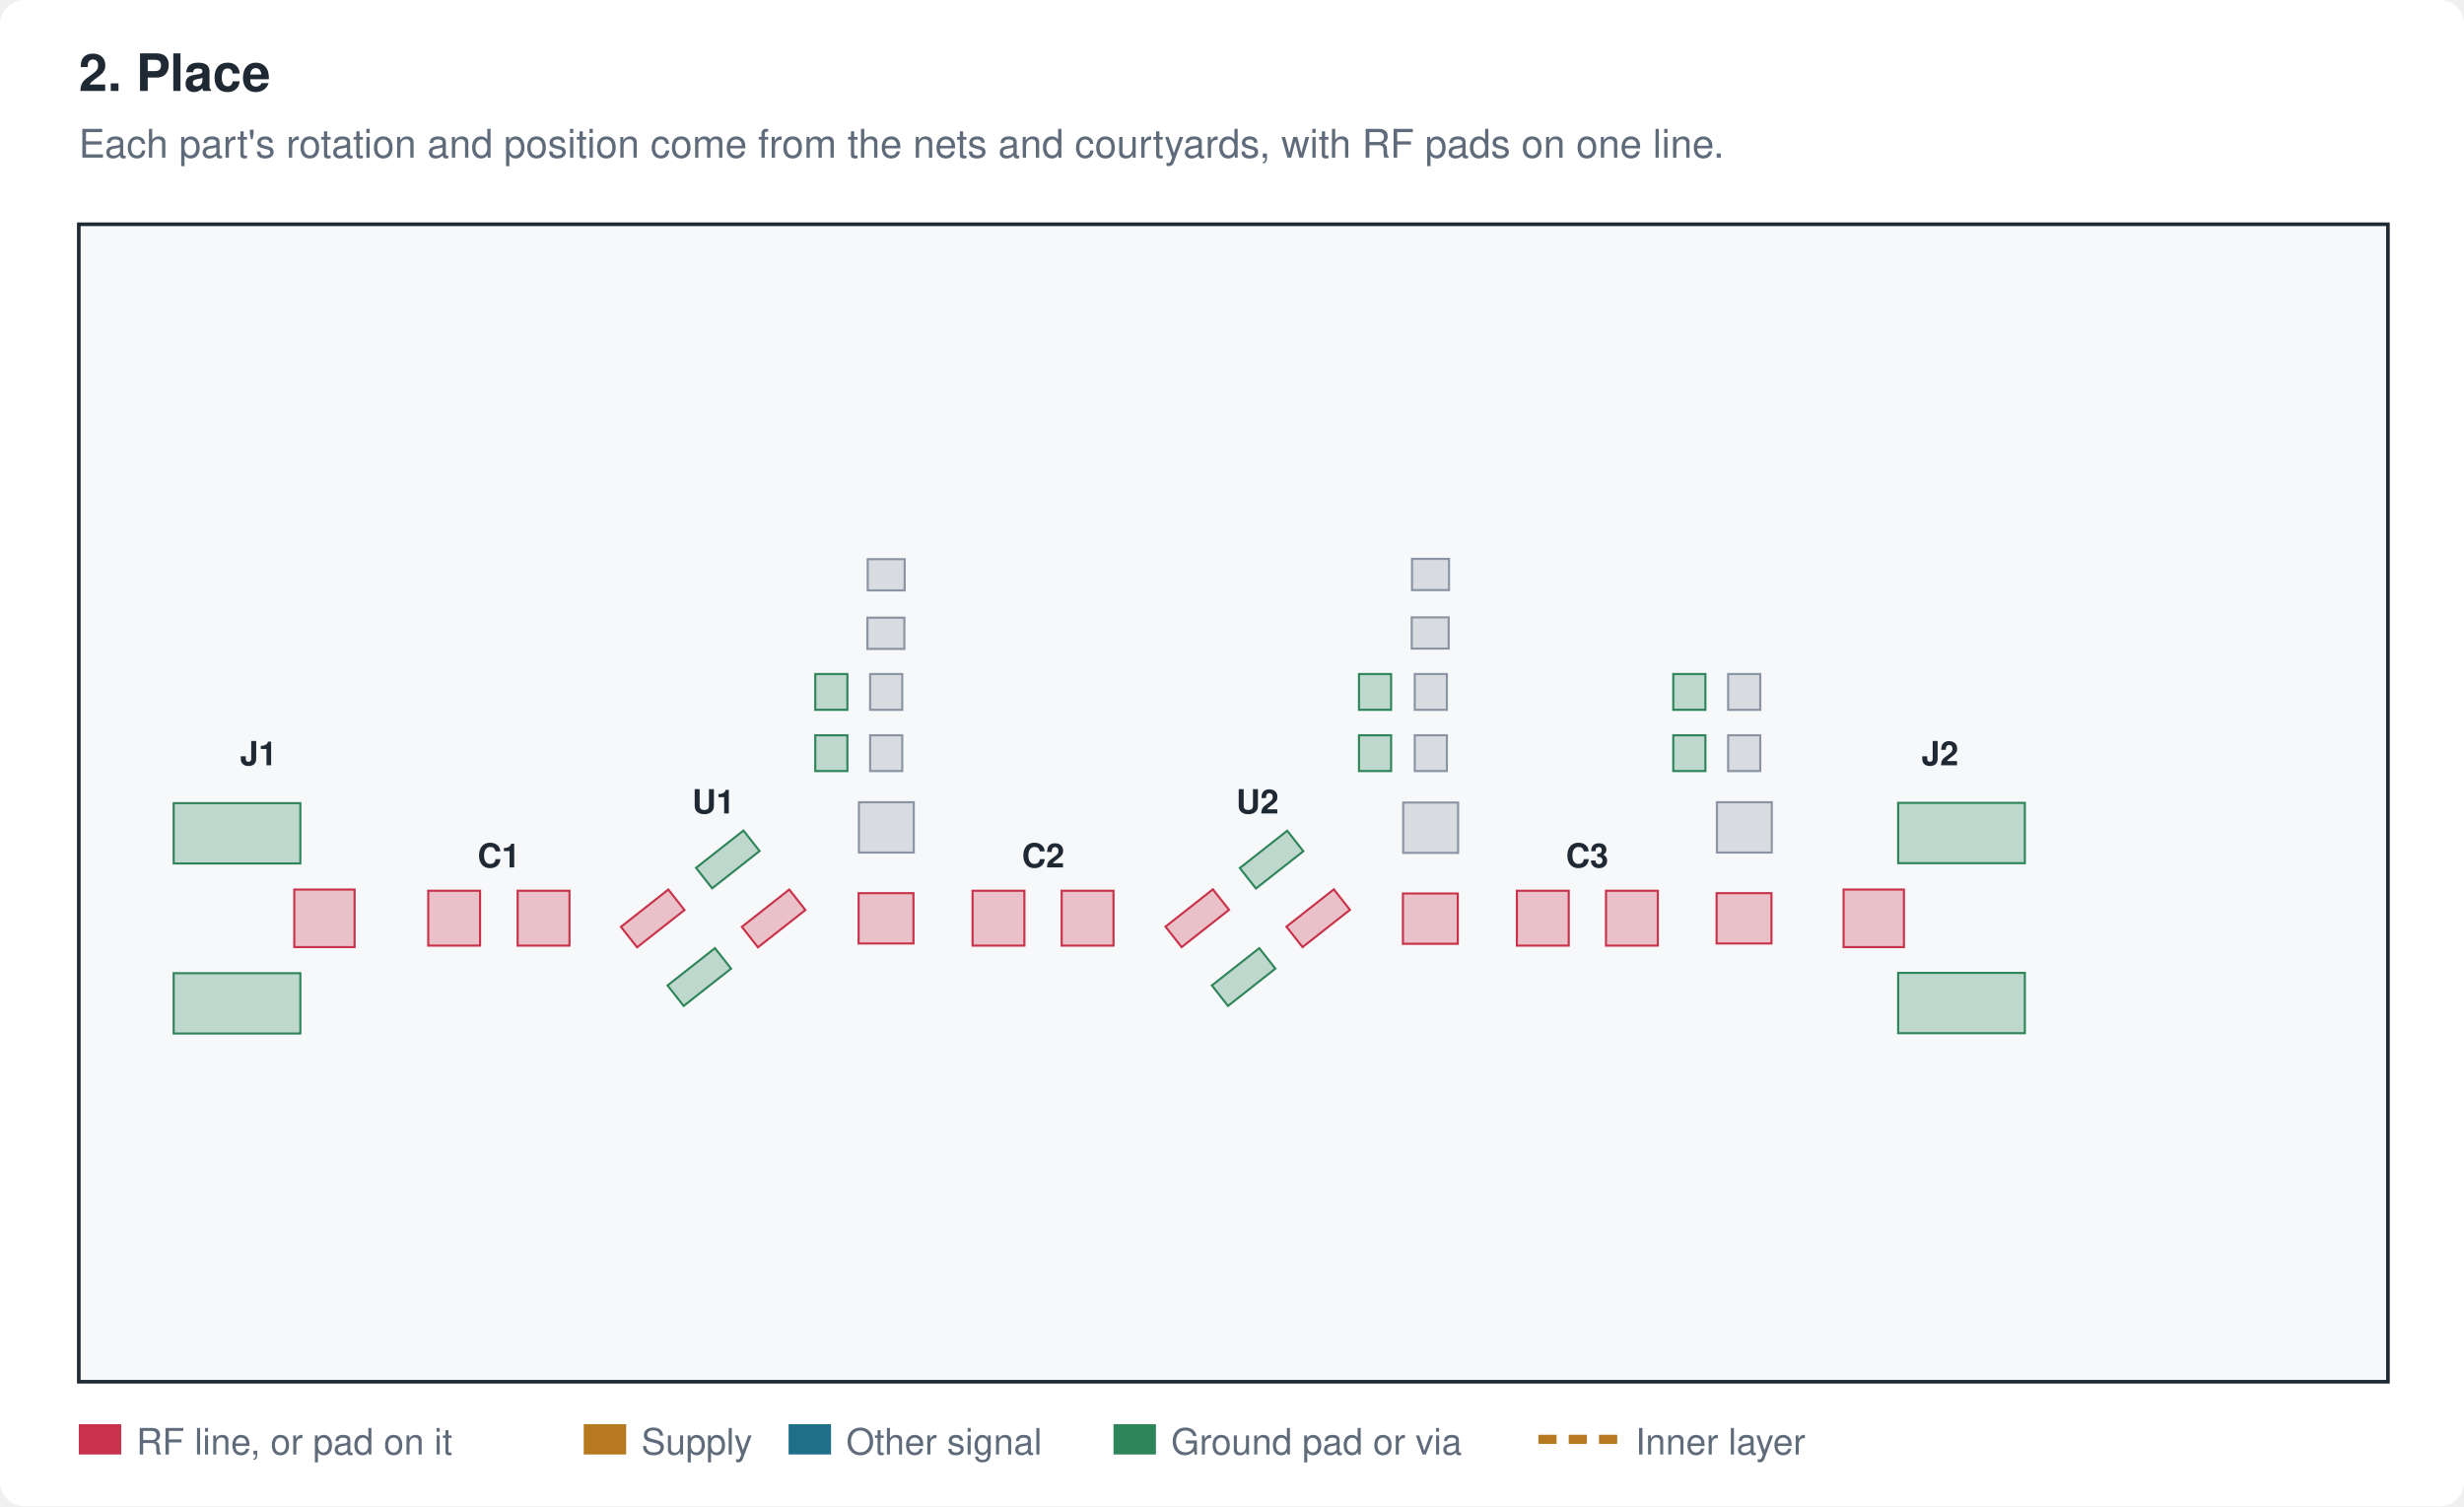
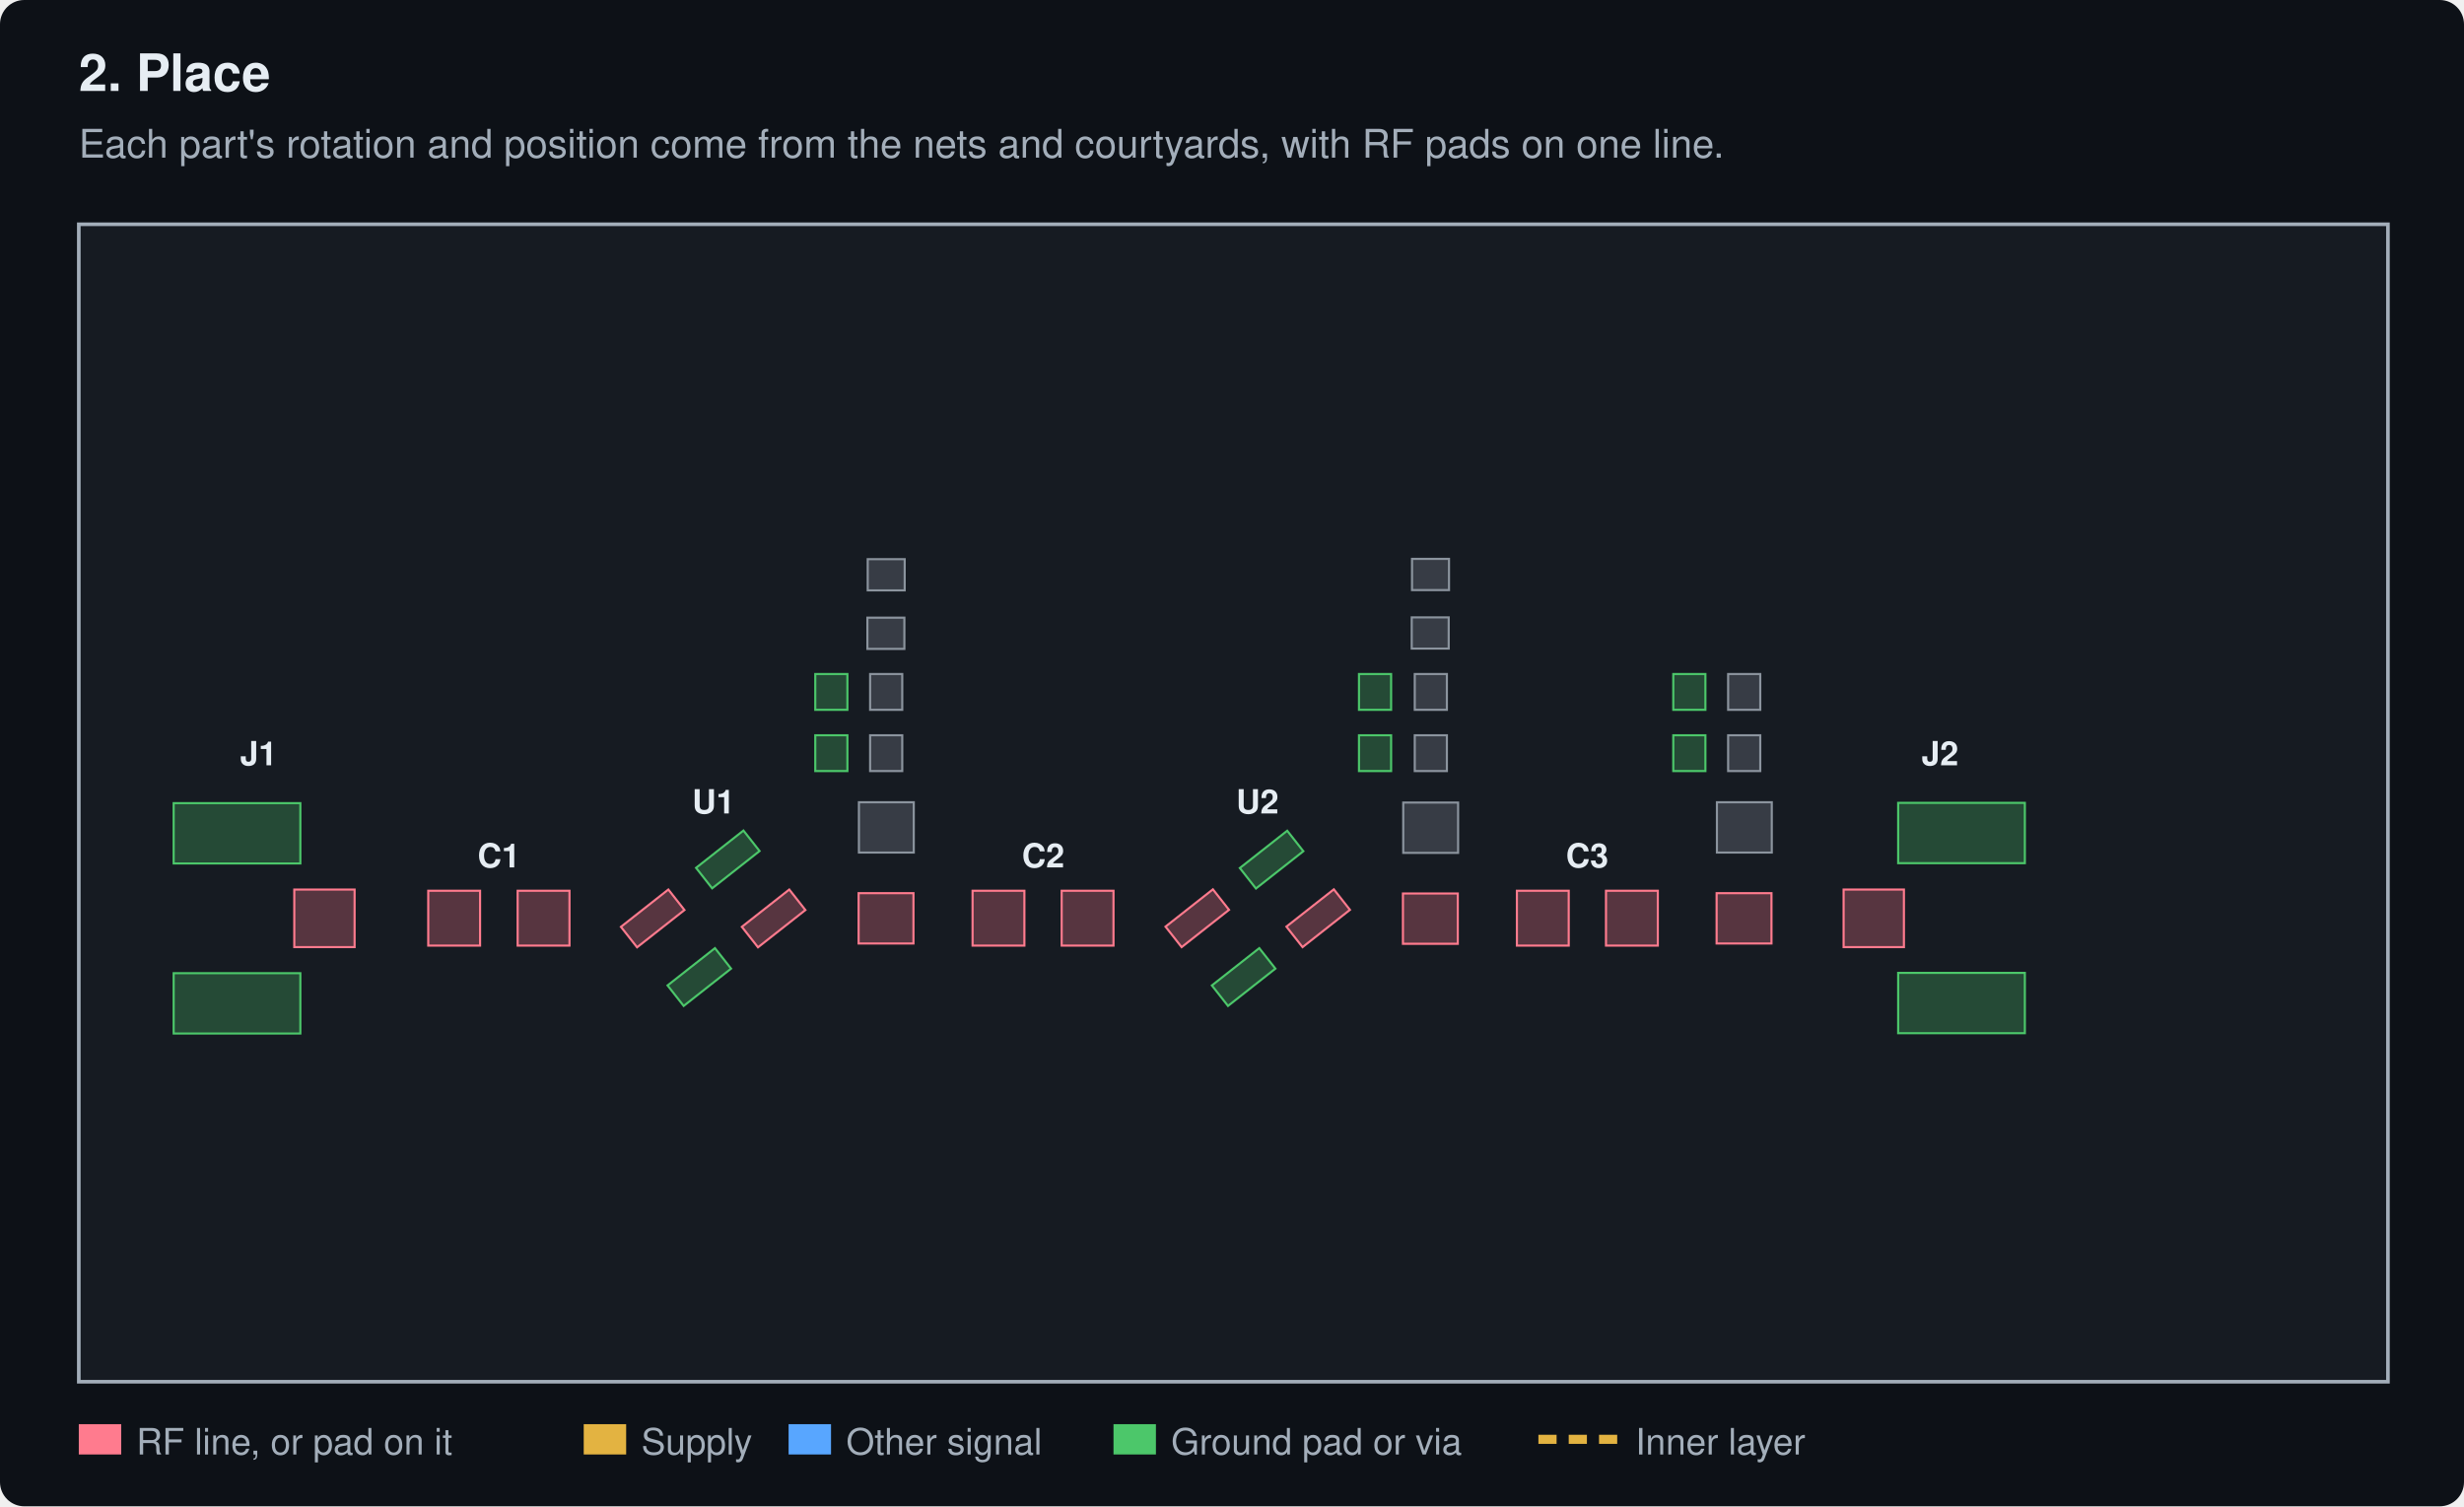
<svg xmlns="http://www.w3.org/2000/svg" viewBox="0 0 813 497" role="img" aria-label="2. Place. Each part's rotation and position come from the nets and courtyards, with RF pads on one line." font-family="-apple-system,Segoe UI,Helvetica,Arial,sans-serif">
-   <rect width="813" height="497" fill="#ffffff" rx="8" />
+   <rect width="813" height="497" fill="#0d1117" rx="8" />
  <defs>
    <marker id="a" viewBox="0 0 10 10" refX="9" refY="5" markerWidth="7" markerHeight="7" orient="auto-start-reverse">
-       <path d="M0 0L10 5L0 10z" fill="#5f6b7a" />
+       <path d="M0 0L10 5L0 10z" fill="#a3aeba" />
    </marker>
  </defs>
-   <text x="26.0" y="30.0" font-size="17" fill="#1f2933" text-anchor="start" font-weight="600">2. Place</text>
-   <text x="26.0" y="52.0" font-size="13" fill="#5f6b7a" text-anchor="start" font-weight="400">Each part's rotation and position come from the nets and courtyards, with RF pads on one line.</text>
-   <rect x="26" y="74" width="761.9" height="381.9" fill="#f7f8fa" stroke="#1f2933" stroke-width="1.2" />
-   <rect x="141.3" y="293.9" width="17.1" height="18.1" fill="#c8324a" fill-opacity=".28" stroke="#c8324a" stroke-width=".7" transform="rotate(-0.0 149.9 303.0)" />
-   <rect x="170.8" y="293.9" width="17.1" height="18.1" fill="#c8324a" fill-opacity=".28" stroke="#c8324a" stroke-width=".7" transform="rotate(-0.0 179.3 303.0)" />
-   <rect x="570.2" y="242.6" width="10.6" height="11.8" fill="#8a94a3" fill-opacity=".28" stroke="#8a94a3" stroke-width=".7" transform="rotate(-180.0 575.5 248.5)" />
-   <rect x="551.9" y="242.6" width="10.6" height="11.8" fill="#2f855a" fill-opacity=".28" stroke="#2f855a" stroke-width=".7" transform="rotate(-180.0 557.3 248.5)" />
-   <rect x="320.9" y="293.9" width="17.1" height="18.1" fill="#c8324a" fill-opacity=".28" stroke="#c8324a" stroke-width=".7" transform="rotate(-0.0 329.4 303.0)" />
-   <rect x="350.3" y="293.9" width="17.1" height="18.1" fill="#c8324a" fill-opacity=".28" stroke="#c8324a" stroke-width=".7" transform="rotate(-0.0 358.9 303.0)" />
-   <rect x="287.3" y="183.5" width="10.3" height="12.2" fill="#8a94a3" fill-opacity=".28" stroke="#8a94a3" stroke-width=".7" transform="rotate(-270.0 292.4 189.6)" />
-   <rect x="287.3" y="202.9" width="10.3" height="12.2" fill="#8a94a3" fill-opacity=".28" stroke="#8a94a3" stroke-width=".7" transform="rotate(-270.0 292.4 208.9)" />
-   <rect x="424.9" y="298.7" width="19.9" height="8.6" fill="#c8324a" fill-opacity=".28" stroke="#c8324a" stroke-width=".7" transform="rotate(-218.2 434.9 303.0)" />
-   <rect x="409.7" y="279.3" width="19.9" height="8.6" fill="#2f855a" fill-opacity=".28" stroke="#2f855a" stroke-width=".7" transform="rotate(-218.2 419.6 283.6)" />
-   <rect x="385.0" y="298.7" width="19.9" height="8.6" fill="#c8324a" fill-opacity=".28" stroke="#c8324a" stroke-width=".7" transform="rotate(-218.2 395.0 303.0)" />
-   <rect x="400.3" y="318.1" width="19.9" height="8.6" fill="#2f855a" fill-opacity=".28" stroke="#2f855a" stroke-width=".7" transform="rotate(-218.2 410.3 322.4)" />
-   <rect x="463.6" y="293.9" width="16.6" height="18.1" fill="#c8324a" fill-opacity=".28" stroke="#c8324a" stroke-width=".7" transform="rotate(-90.0 472.0 303.0)" />
-   <rect x="463.6" y="264.0" width="16.6" height="18.1" fill="#8a94a3" fill-opacity=".28" stroke="#8a94a3" stroke-width=".7" transform="rotate(-90.0 472.0 273.0)" />
-   <rect x="466.8" y="183.5" width="10.3" height="12.2" fill="#8a94a3" fill-opacity=".28" stroke="#8a94a3" stroke-width=".7" transform="rotate(-270.0 472.0 189.6)" />
-   <rect x="466.8" y="202.9" width="10.3" height="12.2" fill="#8a94a3" fill-opacity=".28" stroke="#8a94a3" stroke-width=".7" transform="rotate(-270.0 472.0 208.9)" />
-   <rect x="287.1" y="222.4" width="10.6" height="11.8" fill="#8a94a3" fill-opacity=".28" stroke="#8a94a3" stroke-width=".7" transform="rotate(-180.0 292.4 228.3)" />
-   <rect x="268.8" y="222.4" width="10.6" height="11.8" fill="#2f855a" fill-opacity=".28" stroke="#2f855a" stroke-width=".7" transform="rotate(-180.0 274.2 228.3)" />
-   <rect x="500.5" y="293.9" width="17.1" height="18.1" fill="#c8324a" fill-opacity=".28" stroke="#c8324a" stroke-width=".7" transform="rotate(-0.0 509.0 303.0)" />
-   <rect x="529.9" y="293.9" width="17.1" height="18.1" fill="#c8324a" fill-opacity=".28" stroke="#c8324a" stroke-width=".7" transform="rotate(-0.0 538.5 303.0)" />
-   <rect x="245.4" y="298.7" width="19.9" height="8.6" fill="#c8324a" fill-opacity=".28" stroke="#c8324a" stroke-width=".7" transform="rotate(-218.2 255.3 303.0)" />
-   <rect x="230.1" y="279.3" width="19.9" height="8.6" fill="#2f855a" fill-opacity=".28" stroke="#2f855a" stroke-width=".7" transform="rotate(-218.2 240.1 283.6)" />
-   <rect x="205.5" y="298.7" width="19.9" height="8.6" fill="#c8324a" fill-opacity=".28" stroke="#c8324a" stroke-width=".7" transform="rotate(-218.2 215.4 303.0)" />
-   <rect x="220.7" y="318.1" width="19.9" height="8.6" fill="#2f855a" fill-opacity=".28" stroke="#2f855a" stroke-width=".7" transform="rotate(-218.2 230.7 322.4)" />
-   <rect x="608.3" y="293.5" width="19.9" height="19.0" fill="#c8324a" fill-opacity=".28" stroke="#c8324a" stroke-width=".7" transform="rotate(-0.0 618.3 303.0)" />
-   <rect x="626.3" y="264.9" width="41.8" height="19.9" fill="#2f855a" fill-opacity=".28" stroke="#2f855a" stroke-width=".7" transform="rotate(-0.0 647.2 274.9)" />
-   <rect x="626.3" y="321.0" width="41.8" height="19.9" fill="#2f855a" fill-opacity=".28" stroke="#2f855a" stroke-width=".7" transform="rotate(-0.0 647.2 331.0)" />
-   <rect x="97.2" y="293.5" width="19.9" height="19.0" fill="#c8324a" fill-opacity=".28" stroke="#c8324a" stroke-width=".7" transform="rotate(-180.0 107.1 303.0)" />
-   <rect x="57.3" y="321.0" width="41.8" height="19.9" fill="#2f855a" fill-opacity=".28" stroke="#2f855a" stroke-width=".7" transform="rotate(-180.0 78.2 331.0)" />
-   <rect x="57.3" y="264.9" width="41.8" height="19.9" fill="#2f855a" fill-opacity=".28" stroke="#2f855a" stroke-width=".7" transform="rotate(-180.0 78.2 274.9)" />
-   <rect x="567.2" y="293.9" width="16.6" height="18.1" fill="#c8324a" fill-opacity=".28" stroke="#c8324a" stroke-width=".7" transform="rotate(-90.0 575.5 303.0)" />
-   <rect x="567.2" y="264.0" width="16.6" height="18.1" fill="#8a94a3" fill-opacity=".28" stroke="#8a94a3" stroke-width=".7" transform="rotate(-90.0 575.5 273.0)" />
-   <rect x="466.6" y="242.6" width="10.6" height="11.8" fill="#8a94a3" fill-opacity=".28" stroke="#8a94a3" stroke-width=".7" transform="rotate(-180.0 472.0 248.5)" />
-   <rect x="448.4" y="242.6" width="10.6" height="11.8" fill="#2f855a" fill-opacity=".28" stroke="#2f855a" stroke-width=".7" transform="rotate(-180.0 453.7 248.5)" />
-   <rect x="570.2" y="222.4" width="10.6" height="11.8" fill="#8a94a3" fill-opacity=".28" stroke="#8a94a3" stroke-width=".7" transform="rotate(-180.0 575.5 228.3)" />
-   <rect x="551.9" y="222.4" width="10.6" height="11.8" fill="#2f855a" fill-opacity=".28" stroke="#2f855a" stroke-width=".7" transform="rotate(-180.0 557.3 228.3)" />
-   <rect x="284.1" y="293.9" width="16.6" height="18.1" fill="#c8324a" fill-opacity=".28" stroke="#c8324a" stroke-width=".7" transform="rotate(-90.0 292.4 303.0)" />
-   <rect x="284.1" y="264.0" width="16.6" height="18.1" fill="#8a94a3" fill-opacity=".28" stroke="#8a94a3" stroke-width=".7" transform="rotate(-90.0 292.4 273.0)" />
-   <rect x="287.1" y="242.6" width="10.6" height="11.8" fill="#8a94a3" fill-opacity=".28" stroke="#8a94a3" stroke-width=".7" transform="rotate(-180.0 292.4 248.5)" />
-   <rect x="268.8" y="242.6" width="10.6" height="11.8" fill="#2f855a" fill-opacity=".28" stroke="#2f855a" stroke-width=".7" transform="rotate(-180.0 274.2 248.5)" />
-   <rect x="466.6" y="222.4" width="10.6" height="11.8" fill="#8a94a3" fill-opacity=".28" stroke="#8a94a3" stroke-width=".7" transform="rotate(-180.0 472.0 228.3)" />
-   <rect x="448.4" y="222.4" width="10.6" height="11.8" fill="#2f855a" fill-opacity=".28" stroke="#2f855a" stroke-width=".7" transform="rotate(-180.0 453.7 228.3)" />
-   <text x="164.6" y="286.2" font-size="11" fill="#1f2933" text-anchor="middle" font-weight="600">C1</text>
-   <text x="344.2" y="286.2" font-size="11" fill="#1f2933" text-anchor="middle" font-weight="600">C2</text>
-   <text x="414.9" y="268.4" font-size="11" fill="#1f2933" text-anchor="middle" font-weight="600">U2</text>
-   <text x="523.7" y="286.2" font-size="11" fill="#1f2933" text-anchor="middle" font-weight="600">C3</text>
-   <text x="235.4" y="268.4" font-size="11" fill="#1f2933" text-anchor="middle" font-weight="600">U1</text>
-   <text x="640.1" y="252.5" font-size="11" fill="#1f2933" text-anchor="middle" font-weight="600">J2</text>
-   <text x="85.3" y="252.5" font-size="11" fill="#1f2933" text-anchor="middle" font-weight="600">J1</text>
-   <rect x="26" y="469.9" width="14" height="10" fill="#c8324a" />
-   <text x="45.0" y="479.9" font-size="12" fill="#5f6b7a" text-anchor="start" font-weight="400">RF line, or pad on it</text>
-   <rect x="192.6" y="469.9" width="14" height="10" fill="#b7791f" />
-   <text x="211.6" y="479.9" font-size="12" fill="#5f6b7a" text-anchor="start" font-weight="400">Supply</text>
-   <rect x="260.2" y="469.9" width="14" height="10" fill="#1f6f8b" />
-   <text x="279.2" y="479.9" font-size="12" fill="#5f6b7a" text-anchor="start" font-weight="400">Other signal</text>
-   <rect x="367.4" y="469.9" width="14" height="10" fill="#2f855a" />
-   <text x="386.4" y="479.9" font-size="12" fill="#5f6b7a" text-anchor="start" font-weight="400">Ground pad or via</text>
-   <line x1="507.6" y1="474.9" x2="533.6" y2="474.9" stroke="#b7791f" stroke-width="3" stroke-dasharray="6 4" />
-   <text x="539.6" y="479.9" font-size="12" fill="#5f6b7a" text-anchor="start" font-weight="400">Inner layer</text>
+   <text x="26.0" y="30.0" font-size="17" fill="#e6edf3" text-anchor="start" font-weight="600">2. Place</text>
+   <text x="26.0" y="52.0" font-size="13" fill="#a3aeba" text-anchor="start" font-weight="400">Each part's rotation and position come from the nets and courtyards, with RF pads on one line.</text>
+   <rect x="26" y="74" width="761.9" height="381.9" fill="#161b22" stroke="#a3aeba" stroke-width="1.2" />
+   <rect x="141.3" y="293.9" width="17.1" height="18.1" fill="#ff7b8e" fill-opacity=".28" stroke="#ff7b8e" stroke-width=".7" transform="rotate(-0.0 149.9 303.0)" />
+   <rect x="170.8" y="293.9" width="17.1" height="18.1" fill="#ff7b8e" fill-opacity=".28" stroke="#ff7b8e" stroke-width=".7" transform="rotate(-0.0 179.3 303.0)" />
+   <rect x="570.2" y="242.6" width="10.6" height="11.8" fill="#8b949e" fill-opacity=".28" stroke="#8b949e" stroke-width=".7" transform="rotate(-180.0 575.5 248.5)" />
+   <rect x="551.9" y="242.6" width="10.6" height="11.8" fill="#4cc76a" fill-opacity=".28" stroke="#4cc76a" stroke-width=".7" transform="rotate(-180.0 557.3 248.5)" />
+   <rect x="320.9" y="293.9" width="17.1" height="18.1" fill="#ff7b8e" fill-opacity=".28" stroke="#ff7b8e" stroke-width=".7" transform="rotate(-0.0 329.4 303.0)" />
+   <rect x="350.3" y="293.9" width="17.1" height="18.1" fill="#ff7b8e" fill-opacity=".28" stroke="#ff7b8e" stroke-width=".7" transform="rotate(-0.0 358.9 303.0)" />
+   <rect x="287.3" y="183.5" width="10.3" height="12.2" fill="#8b949e" fill-opacity=".28" stroke="#8b949e" stroke-width=".7" transform="rotate(-270.0 292.4 189.6)" />
+   <rect x="287.3" y="202.9" width="10.3" height="12.2" fill="#8b949e" fill-opacity=".28" stroke="#8b949e" stroke-width=".7" transform="rotate(-270.0 292.4 208.9)" />
+   <rect x="424.9" y="298.7" width="19.9" height="8.6" fill="#ff7b8e" fill-opacity=".28" stroke="#ff7b8e" stroke-width=".7" transform="rotate(-218.2 434.9 303.0)" />
+   <rect x="409.7" y="279.3" width="19.9" height="8.6" fill="#4cc76a" fill-opacity=".28" stroke="#4cc76a" stroke-width=".7" transform="rotate(-218.2 419.6 283.6)" />
+   <rect x="385.0" y="298.7" width="19.9" height="8.6" fill="#ff7b8e" fill-opacity=".28" stroke="#ff7b8e" stroke-width=".7" transform="rotate(-218.2 395.0 303.0)" />
+   <rect x="400.3" y="318.1" width="19.9" height="8.6" fill="#4cc76a" fill-opacity=".28" stroke="#4cc76a" stroke-width=".7" transform="rotate(-218.2 410.3 322.4)" />
+   <rect x="463.6" y="293.9" width="16.6" height="18.1" fill="#ff7b8e" fill-opacity=".28" stroke="#ff7b8e" stroke-width=".7" transform="rotate(-90.0 472.0 303.0)" />
+   <rect x="463.6" y="264.0" width="16.6" height="18.1" fill="#8b949e" fill-opacity=".28" stroke="#8b949e" stroke-width=".7" transform="rotate(-90.0 472.0 273.0)" />
+   <rect x="466.8" y="183.5" width="10.3" height="12.2" fill="#8b949e" fill-opacity=".28" stroke="#8b949e" stroke-width=".7" transform="rotate(-270.0 472.0 189.6)" />
+   <rect x="466.8" y="202.9" width="10.3" height="12.2" fill="#8b949e" fill-opacity=".28" stroke="#8b949e" stroke-width=".7" transform="rotate(-270.0 472.0 208.9)" />
+   <rect x="287.1" y="222.4" width="10.6" height="11.8" fill="#8b949e" fill-opacity=".28" stroke="#8b949e" stroke-width=".7" transform="rotate(-180.0 292.4 228.3)" />
+   <rect x="268.8" y="222.4" width="10.6" height="11.8" fill="#4cc76a" fill-opacity=".28" stroke="#4cc76a" stroke-width=".7" transform="rotate(-180.0 274.2 228.3)" />
+   <rect x="500.5" y="293.9" width="17.1" height="18.1" fill="#ff7b8e" fill-opacity=".28" stroke="#ff7b8e" stroke-width=".7" transform="rotate(-0.0 509.0 303.0)" />
+   <rect x="529.9" y="293.9" width="17.1" height="18.1" fill="#ff7b8e" fill-opacity=".28" stroke="#ff7b8e" stroke-width=".7" transform="rotate(-0.0 538.5 303.0)" />
+   <rect x="245.4" y="298.7" width="19.9" height="8.6" fill="#ff7b8e" fill-opacity=".28" stroke="#ff7b8e" stroke-width=".7" transform="rotate(-218.2 255.3 303.0)" />
+   <rect x="230.1" y="279.3" width="19.9" height="8.6" fill="#4cc76a" fill-opacity=".28" stroke="#4cc76a" stroke-width=".7" transform="rotate(-218.2 240.1 283.6)" />
+   <rect x="205.5" y="298.7" width="19.9" height="8.6" fill="#ff7b8e" fill-opacity=".28" stroke="#ff7b8e" stroke-width=".7" transform="rotate(-218.2 215.4 303.0)" />
+   <rect x="220.7" y="318.1" width="19.9" height="8.6" fill="#4cc76a" fill-opacity=".28" stroke="#4cc76a" stroke-width=".7" transform="rotate(-218.2 230.7 322.4)" />
+   <rect x="608.3" y="293.5" width="19.9" height="19.0" fill="#ff7b8e" fill-opacity=".28" stroke="#ff7b8e" stroke-width=".7" transform="rotate(-0.0 618.3 303.0)" />
+   <rect x="626.3" y="264.9" width="41.8" height="19.9" fill="#4cc76a" fill-opacity=".28" stroke="#4cc76a" stroke-width=".7" transform="rotate(-0.0 647.2 274.9)" />
+   <rect x="626.3" y="321.0" width="41.8" height="19.9" fill="#4cc76a" fill-opacity=".28" stroke="#4cc76a" stroke-width=".7" transform="rotate(-0.0 647.2 331.0)" />
+   <rect x="97.2" y="293.5" width="19.9" height="19.0" fill="#ff7b8e" fill-opacity=".28" stroke="#ff7b8e" stroke-width=".7" transform="rotate(-180.0 107.1 303.0)" />
+   <rect x="57.3" y="321.0" width="41.8" height="19.9" fill="#4cc76a" fill-opacity=".28" stroke="#4cc76a" stroke-width=".7" transform="rotate(-180.0 78.2 331.0)" />
+   <rect x="57.3" y="264.9" width="41.8" height="19.9" fill="#4cc76a" fill-opacity=".28" stroke="#4cc76a" stroke-width=".7" transform="rotate(-180.0 78.2 274.9)" />
+   <rect x="567.2" y="293.9" width="16.6" height="18.1" fill="#ff7b8e" fill-opacity=".28" stroke="#ff7b8e" stroke-width=".7" transform="rotate(-90.0 575.5 303.0)" />
+   <rect x="567.2" y="264.0" width="16.6" height="18.1" fill="#8b949e" fill-opacity=".28" stroke="#8b949e" stroke-width=".7" transform="rotate(-90.0 575.5 273.0)" />
+   <rect x="466.6" y="242.6" width="10.6" height="11.8" fill="#8b949e" fill-opacity=".28" stroke="#8b949e" stroke-width=".7" transform="rotate(-180.0 472.0 248.5)" />
+   <rect x="448.4" y="242.6" width="10.6" height="11.8" fill="#4cc76a" fill-opacity=".28" stroke="#4cc76a" stroke-width=".7" transform="rotate(-180.0 453.7 248.5)" />
+   <rect x="570.2" y="222.4" width="10.6" height="11.8" fill="#8b949e" fill-opacity=".28" stroke="#8b949e" stroke-width=".7" transform="rotate(-180.0 575.5 228.3)" />
+   <rect x="551.9" y="222.4" width="10.6" height="11.8" fill="#4cc76a" fill-opacity=".28" stroke="#4cc76a" stroke-width=".7" transform="rotate(-180.0 557.3 228.3)" />
+   <rect x="284.1" y="293.9" width="16.6" height="18.1" fill="#ff7b8e" fill-opacity=".28" stroke="#ff7b8e" stroke-width=".7" transform="rotate(-90.0 292.4 303.0)" />
+   <rect x="284.1" y="264.0" width="16.6" height="18.1" fill="#8b949e" fill-opacity=".28" stroke="#8b949e" stroke-width=".7" transform="rotate(-90.0 292.4 273.0)" />
+   <rect x="287.1" y="242.6" width="10.6" height="11.8" fill="#8b949e" fill-opacity=".28" stroke="#8b949e" stroke-width=".7" transform="rotate(-180.0 292.4 248.5)" />
+   <rect x="268.8" y="242.6" width="10.6" height="11.8" fill="#4cc76a" fill-opacity=".28" stroke="#4cc76a" stroke-width=".7" transform="rotate(-180.0 274.2 248.5)" />
+   <rect x="466.6" y="222.4" width="10.6" height="11.8" fill="#8b949e" fill-opacity=".28" stroke="#8b949e" stroke-width=".7" transform="rotate(-180.0 472.0 228.3)" />
+   <rect x="448.4" y="222.4" width="10.6" height="11.8" fill="#4cc76a" fill-opacity=".28" stroke="#4cc76a" stroke-width=".7" transform="rotate(-180.0 453.7 228.3)" />
+   <text x="164.6" y="286.2" font-size="11" fill="#e6edf3" text-anchor="middle" font-weight="600">C1</text>
+   <text x="344.2" y="286.2" font-size="11" fill="#e6edf3" text-anchor="middle" font-weight="600">C2</text>
+   <text x="414.9" y="268.4" font-size="11" fill="#e6edf3" text-anchor="middle" font-weight="600">U2</text>
+   <text x="523.7" y="286.2" font-size="11" fill="#e6edf3" text-anchor="middle" font-weight="600">C3</text>
+   <text x="235.4" y="268.4" font-size="11" fill="#e6edf3" text-anchor="middle" font-weight="600">U1</text>
+   <text x="640.1" y="252.5" font-size="11" fill="#e6edf3" text-anchor="middle" font-weight="600">J2</text>
+   <text x="85.3" y="252.5" font-size="11" fill="#e6edf3" text-anchor="middle" font-weight="600">J1</text>
+   <rect x="26" y="469.9" width="14" height="10" fill="#ff7b8e" />
+   <text x="45.0" y="479.9" font-size="12" fill="#a3aeba" text-anchor="start" font-weight="400">RF line, or pad on it</text>
+   <rect x="192.6" y="469.9" width="14" height="10" fill="#e3b341" />
+   <text x="211.6" y="479.9" font-size="12" fill="#a3aeba" text-anchor="start" font-weight="400">Supply</text>
+   <rect x="260.2" y="469.9" width="14" height="10" fill="#58a6ff" />
+   <text x="279.2" y="479.9" font-size="12" fill="#a3aeba" text-anchor="start" font-weight="400">Other signal</text>
+   <rect x="367.4" y="469.9" width="14" height="10" fill="#4cc76a" />
+   <text x="386.4" y="479.9" font-size="12" fill="#a3aeba" text-anchor="start" font-weight="400">Ground pad or via</text>
+   <line x1="507.6" y1="474.9" x2="533.6" y2="474.9" stroke="#e3b341" stroke-width="3" stroke-dasharray="6 4" />
+   <text x="539.6" y="479.9" font-size="12" fill="#a3aeba" text-anchor="start" font-weight="400">Inner layer</text>
</svg>
